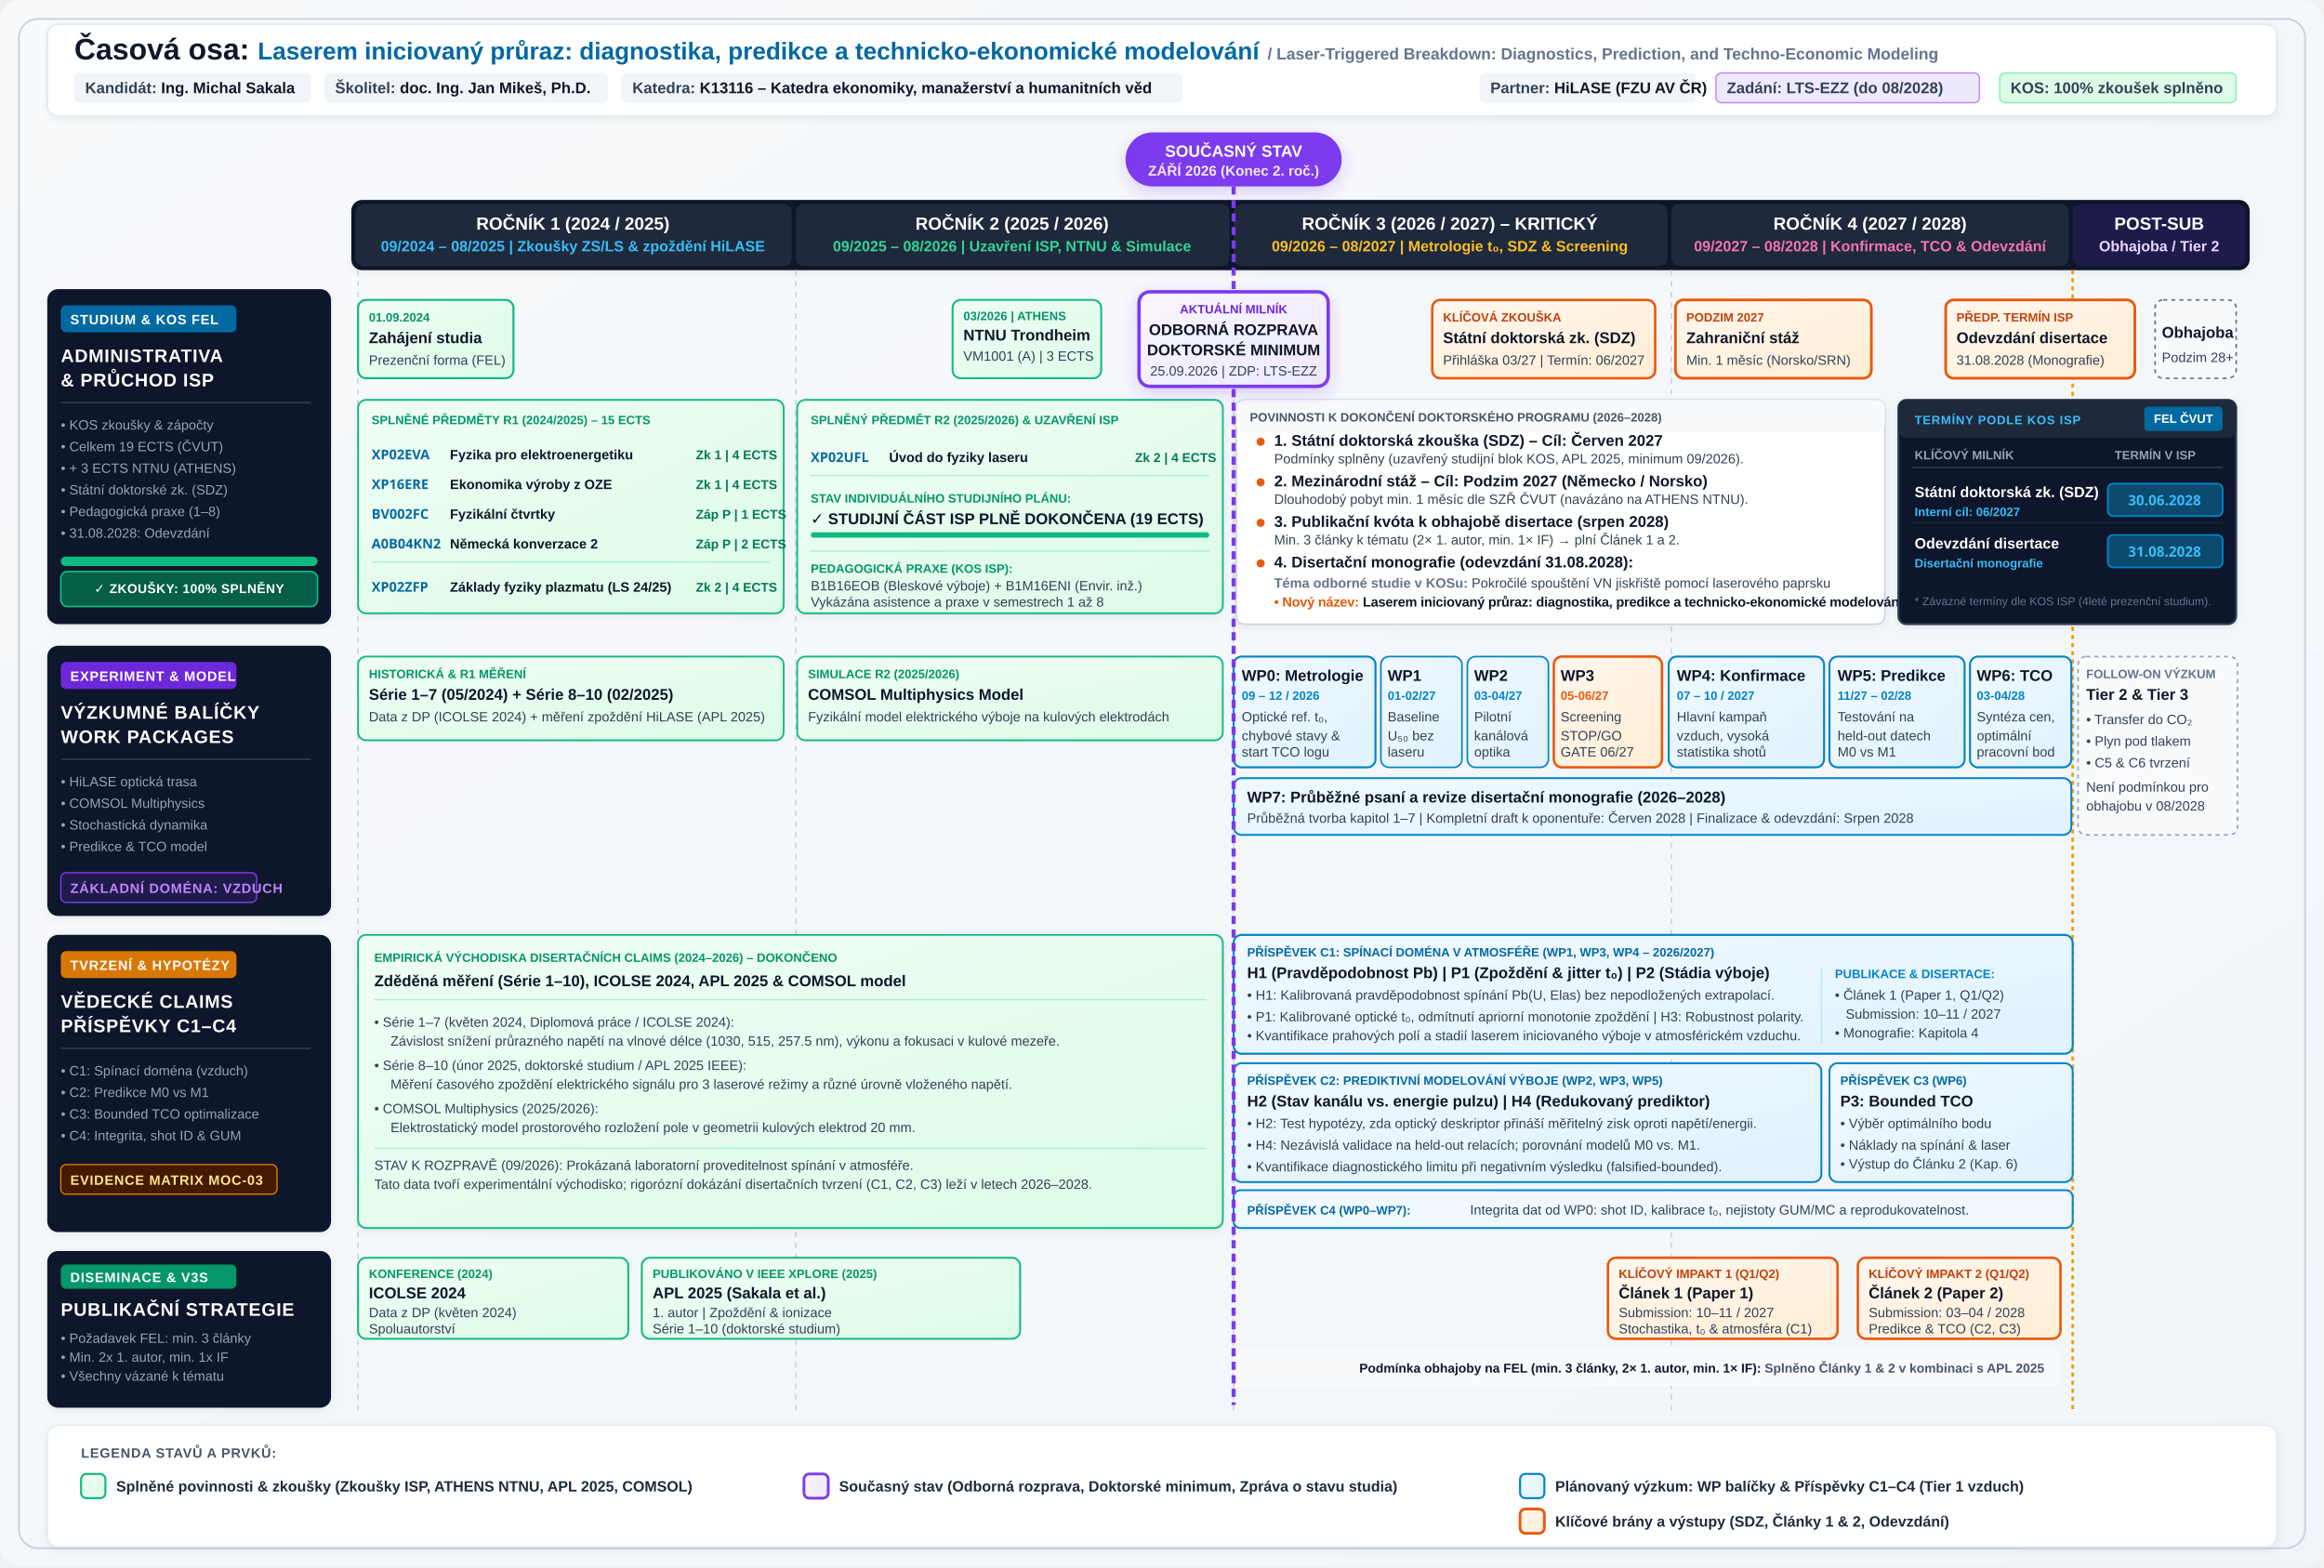
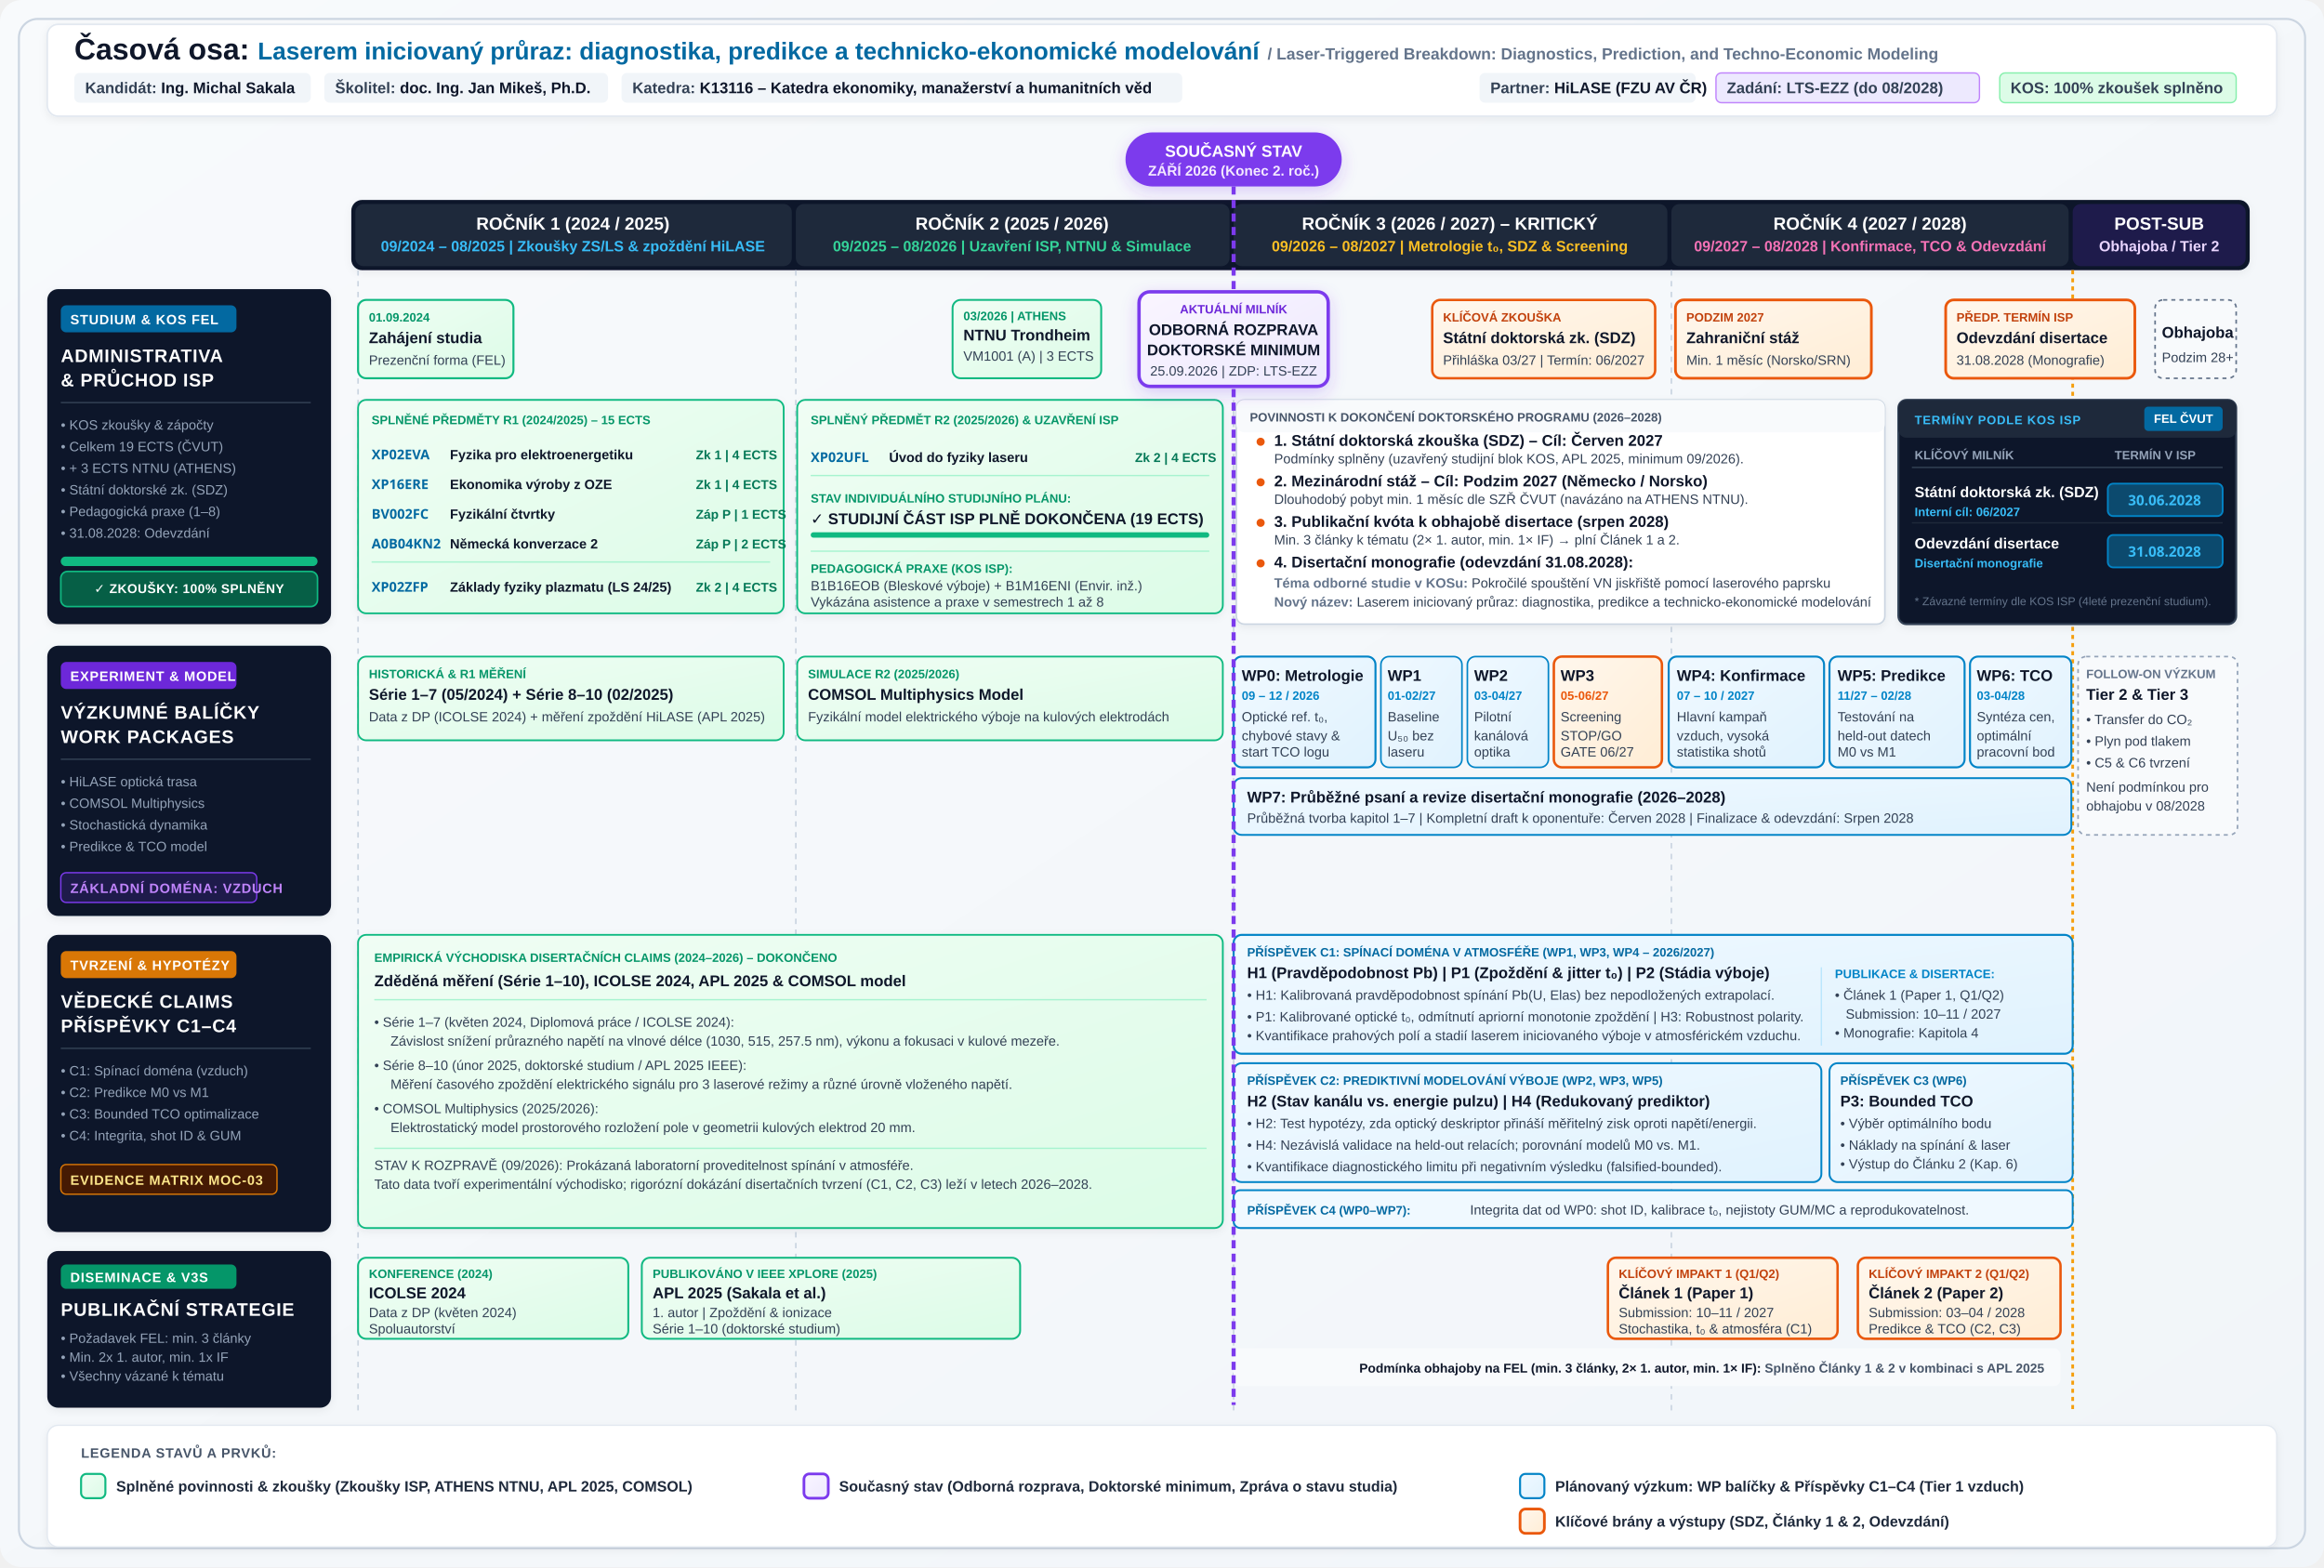
<svg xmlns="http://www.w3.org/2000/svg" viewBox="0 0 1720 1160" width="1720" height="1160">
  <defs>
    <style>
      .main-title { font-family: 'Segoe UI', Arial, sans-serif; font-weight: 800; font-size: 22px; fill: #0f172a; }
      .main-sub { font-family: 'Segoe UI', Arial, sans-serif; font-weight: 600; font-size: 11.5px; fill: #334155; }
      .badge-text { font-family: 'Segoe UI', Arial, sans-serif; font-weight: 700; font-size: 11px; fill: #1e293b; }
      
      .row-title { font-family: 'Segoe UI', Arial, sans-serif; font-weight: 800; font-size: 13.5px; fill: #ffffff; letter-spacing: 0.5px; }
      .row-tag { font-family: 'Segoe UI', Arial, sans-serif; font-weight: 700; font-size: 10px; text-transform: uppercase; letter-spacing: 0.5px; }
      .row-sub { font-family: 'Segoe UI', Arial, sans-serif; font-weight: 500; font-size: 10px; fill: #94a3b8; line-height: 1.3; }

      .axis-year { font-family: 'Segoe UI', Arial, sans-serif; font-weight: 800; font-size: 13px; fill: #ffffff; text-anchor: middle; }
      .axis-sub { font-family: 'Segoe UI', Arial, sans-serif; font-weight: 700; font-size: 11px; text-anchor: middle; }

      .card-title { font-family: 'Segoe UI', Arial, sans-serif; font-weight: 700; font-size: 11.5px; fill: #0f172a; }
      .card-desc { font-family: 'Segoe UI', Arial, sans-serif; font-weight: 500; font-size: 10px; fill: #334155; }
      .card-tag { font-family: 'Segoe UI', Arial, sans-serif; font-weight: 700; font-size: 9px; text-transform: uppercase; }
      
      .course-code { font-family: 'Consolas', 'Segoe UI', monospace; font-weight: 700; font-size: 10px; fill: #0369a1; }
      .course-name { font-family: 'Segoe UI', Arial, sans-serif; font-weight: 600; font-size: 10px; fill: #0f172a; }
      .course-grade { font-family: 'Segoe UI', Arial, sans-serif; font-weight: 700; font-size: 9.5px; fill: #047857; }
      
      .now-title { font-family: 'Segoe UI', Arial, sans-serif; font-weight: 800; font-size: 12px; fill: #ffffff; text-anchor: middle; }
      .now-sub { font-family: 'Segoe UI', Arial, sans-serif; font-weight: 700; font-size: 10.5px; fill: #f3e8ff; text-anchor: middle; }
      .legend-text { font-family: 'Segoe UI', Arial, sans-serif; font-weight: 600; font-size: 11px; fill: #1e293b; }
      .card-title-head { font-family: 'Segoe UI', Arial, sans-serif; font-weight: 700; font-size: 8.2px; fill: #0369a1; }
      .card-title-sub { font-family: 'Segoe UI', Arial, sans-serif; font-weight: 500; font-size: 7.4px; fill: #334155; }
    </style>
    <linearGradient id="bg-canvas" x1="0%" y1="0%" x2="100%" y2="100%">
      <stop offset="0%" stop-color="#f8fafc" />
      <stop offset="100%" stop-color="#f1f5f9" />
    </linearGradient>
    <linearGradient id="card-done-grad" x1="0%" y1="0%" x2="100%" y2="100%">
      <stop offset="0%" stop-color="#f0fdf4" />
      <stop offset="100%" stop-color="#dcfce7" />
    </linearGradient>
    <linearGradient id="card-blue-grad" x1="0%" y1="0%" x2="100%" y2="100%">
      <stop offset="0%" stop-color="#f0f9ff" />
      <stop offset="100%" stop-color="#e0f2fe" />
    </linearGradient>
    <linearGradient id="card-gate-grad" x1="0%" y1="0%" x2="100%" y2="100%">
      <stop offset="0%" stop-color="#fff7ed" />
      <stop offset="100%" stop-color="#ffedd5" />
    </linearGradient>
    <linearGradient id="card-orange-grad" x1="0%" y1="0%" x2="100%" y2="100%">
      <stop offset="0%" stop-color="#fff7ed" />
      <stop offset="100%" stop-color="#ffedd5" />
    </linearGradient>
    <linearGradient id="card-red-grad" x1="0%" y1="0%" x2="100%" y2="100%">
      <stop offset="0%" stop-color="#fff7ed" />
      <stop offset="100%" stop-color="#ffedd5" />
    </linearGradient>
    <linearGradient id="card-now-grad" x1="0%" y1="0%" x2="100%" y2="100%">
      <stop offset="0%" stop-color="#faf5ff" />
      <stop offset="100%" stop-color="#ede9fe" />
    </linearGradient>
    <linearGradient id="card-claim1-grad" x1="0%" y1="0%" x2="100%" y2="100%">
      <stop offset="0%" stop-color="#fefce8" />
      <stop offset="100%" stop-color="#fef9c3" />
    </linearGradient>
    <linearGradient id="card-claim2-grad" x1="0%" y1="0%" x2="100%" y2="100%">
      <stop offset="0%" stop-color="#faf5ff" />
      <stop offset="100%" stop-color="#f3e8ff" />
    </linearGradient>
    <linearGradient id="card-claim3-grad" x1="0%" y1="0%" x2="100%" y2="100%">
      <stop offset="0%" stop-color="#fdf2f8" />
      <stop offset="100%" stop-color="#fce7f3" />
    </linearGradient>
    <filter id="shadow-card" x="-3%" y="-5%" width="106%" height="114%" filterUnits="userSpaceOnUse">
      <feDropShadow dx="0" dy="2" stdDeviation="3" flood-color="#0f172a" flood-opacity="0.06" />
    </filter>
    <filter id="shadow-now" x="-6%" y="-8%" width="112%" height="120%" filterUnits="userSpaceOnUse">
      <feDropShadow dx="0" dy="4" stdDeviation="6" flood-color="#7c3aed" flood-opacity="0.22" />
    </filter>
  </defs>
  <rect width="1720" height="1160" fill="url(#bg-canvas)" rx="16" />
  <rect x="14" y="14" width="1692" height="1132" fill="none" stroke="#cbd5e1" stroke-width="1.5" rx="14" />
  <g id="Header" transform="translate(35, 18)">
    <rect width="1650" height="68" rx="8" fill="#ffffff" stroke="#e2e8f0" stroke-width="1.2" filter="url(#shadow-card)" />
    <text class="main-title" x="20" y="26">Časová osa: <tspan fill="#0369a1" font-size="18px">Laserem iniciovaný průraz: diagnostika, predikce a technicko-ekonomické modelování</tspan>
      <tspan fill="#64748b" font-size="12px" font-weight="600">/ Laser-Triggered Breakdown: Diagnostics, Prediction, and Techno-Economic Modeling</tspan>
    </text>
    <g transform="translate(20, 36)">
      <rect x="0" y="0" width="175" height="22" rx="4" fill="#f1f5f9" />
      <text class="main-sub" x="8" y="15">Kandidát: <tspan font-weight="800" fill="#0f172a">Ing. Michal Sakala</tspan>
      </text>
      <rect x="185" y="0" width="210" height="22" rx="4" fill="#f1f5f9" />
      <text class="main-sub" x="193" y="15">Školitel: <tspan font-weight="800" fill="#0f172a">doc. Ing. Jan Mikeš, Ph.D.</tspan>
      </text>
      <rect x="405" y="0" width="415" height="22" rx="4" fill="#f1f5f9" />
      <text class="main-sub" x="413" y="15">Katedra: <tspan font-weight="700" fill="#0f172a">K13116 – Katedra ekonomiky, manažerství a humanitních věd</tspan>
      </text>
      <rect x="1040" y="0" width="160" height="22" rx="4" fill="#f1f5f9" />
      <text class="main-sub" x="1048" y="15">Partner: <tspan font-weight="700" fill="#0f172a">HiLASE (FZU AV ČR)</tspan>
      </text>
      <rect x="1215" y="0" width="195" height="22" rx="4" fill="#ede9fe" stroke="#c084fc" />
      <text class="main-sub" x="1223" y="15" fill="#6b21a8">Zadání: <tspan font-weight="800">LTS-EZZ (do 08/2028)</tspan>
      </text>
      <rect x="1425" y="0" width="175" height="22" rx="4" fill="#dcfce7" stroke="#86efac" />
      <text class="main-sub" x="1433" y="15" fill="#15803d">KOS: <tspan font-weight="800">100% zkoušek splněno</tspan>
      </text>
    </g>
  </g>
  <g id="Axis_and_Grid">
    <rect x="260" y="148" width="1405" height="52" rx="8" fill="#0f172a" filter="url(#shadow-card)" />
    <rect x="263" y="151" width="323" height="46" rx="6" fill="#1e293b" />
    <text class="axis-year" x="424" y="170">ROČNÍK 1 (2024 / 2025)</text>
    <text class="axis-sub" x="424" y="186" fill="#38bdf8">09/2024 – 08/2025 | Zkoušky ZS/LS &amp; zpoždění HiLASE</text>
    <rect x="589" y="151" width="321" height="46" rx="6" fill="#1e293b" />
    <text class="axis-year" x="749" y="170">ROČNÍK 2 (2025 / 2026)</text>
    <text class="axis-sub" x="749" y="186" fill="#34d399">09/2025 – 08/2026 | Uzavření ISP, NTNU &amp; Simulace</text>
    <rect x="913" y="151" width="321" height="46" rx="6" fill="#1e293b" />
    <text class="axis-year" x="1073" y="170">ROČNÍK 3 (2026 / 2027) – KRITICKÝ</text>
    <text class="axis-sub" x="1073" y="186" fill="#fbbf24">09/2026 – 08/2027 | Metrologie t₀, SDZ &amp; Screening</text>
    <rect x="1237" y="151" width="294" height="46" rx="6" fill="#1e293b" />
    <text class="axis-year" x="1384" y="170">ROČNÍK 4 (2027 / 2028)</text>
    <text class="axis-sub" x="1384" y="186" fill="#f472b6">09/2027 – 08/2028 | Konfirmace, TCO &amp; Odevzdání</text>
    <rect x="1534" y="151" width="128" height="46" rx="6" fill="#1e1b4b" />
    <text class="axis-year" x="1598" y="170" fill="#c084fc">POST-SUB</text>
    <text class="axis-sub" x="1598" y="186" fill="#e9d5ff">Obhajoba / Tier 2</text>
    <line x1="265" y1="200" x2="265" y2="1045" stroke="#cbd5e1" stroke-width="1.2" stroke-dasharray="4 4" />
    <line x1="589" y1="200" x2="589" y2="1045" stroke="#cbd5e1" stroke-width="1.2" stroke-dasharray="4 4" />
    <line x1="913" y1="200" x2="913" y2="1045" stroke="#cbd5e1" stroke-width="1.2" stroke-dasharray="4 4" />
    <line x1="1237" y1="200" x2="1237" y2="1045" stroke="#cbd5e1" stroke-width="1.2" stroke-dasharray="4 4" />
    <line x1="1534" y1="200" x2="1534" y2="1045" stroke="#f59e0b" stroke-width="2" stroke-dasharray="3 3" />
  </g>
  <g id="Row_Administration_and_Courses">
    <rect x="35" y="214" width="210" height="248" rx="8" fill="#0f172a" filter="url(#shadow-card)" />
    <rect x="45" y="226" width="130" height="20" rx="4" fill="#0369a1" />
    <text class="row-tag" x="52" y="240" fill="#ffffff">STUDIUM &amp; KOS FEL</text>
    <text class="row-title" x="45" y="268">ADMINISTRATIVA</text>
    <text class="row-title" x="45" y="286">&amp; PRŮCHOD ISP</text>
    <line x1="45" y1="298" x2="230" y2="298" stroke="#334155" stroke-width="1" />
    <text class="row-sub" x="45" y="318">• KOS zkoušky &amp; zápočty</text>
    <text class="row-sub" x="45" y="334">• Celkem 19 ECTS (ČVUT)</text>
    <text class="row-sub" x="45" y="350">• + 3 ECTS NTNU (ATHENS)</text>
    <text class="row-sub" x="45" y="366">• Státní doktorské zk. (SDZ)</text>
    <text class="row-sub" x="45" y="382">• Pedagogická praxe (1–8)</text>
    <text class="row-sub" x="45" y="398">• 31.08.2028: Odevzdání</text>
    <g transform="translate(45, 412)">
      <rect x="0" y="0" width="190" height="7" rx="3.5" fill="#1e293b" />
      <rect x="0" y="0" width="190" height="7" rx="3.5" fill="#10b981" />
      <rect x="0" y="11" width="190" height="26" rx="5" fill="#065f46" stroke="#10b981" stroke-width="1.2" />
      <text font-family="'Segoe UI', Arial, sans-serif" font-weight="800" font-size="9.5px" fill="#ffffff" x="95" y="27" text-anchor="middle" letter-spacing="0.3px">✓ ZKOUŠKY: 100% SPLNĚNY</text>
    </g>
    <g transform="translate(265, 222)">
      <rect width="115" height="58" rx="6" fill="url(#card-done-grad)" stroke="#10b981" stroke-width="1.5" />
      <text class="card-tag" x="8" y="16" fill="#059669">01.09.2024</text>
      <text class="card-title" x="8" y="32" fill="#065f46">Zahájení studia</text>
      <text class="card-desc" x="8" y="48">Prezenční forma (FEL)</text>
    </g>
    <g transform="translate(705, 222)">
      <rect width="110" height="58" rx="6" fill="url(#card-done-grad)" stroke="#10b981" stroke-width="1.4" />
      <text class="card-tag" x="8" y="15" fill="#059669">03/2026 | ATHENS</text>
      <text class="card-title" x="8" y="30" fill="#065f46" font-size="10.5px">NTNU Trondheim</text>
      <text class="card-desc" x="8" y="45" font-size="9.5px">VM1001 (A) | 3 ECTS</text>
    </g>
    <g transform="translate(1060, 222)">
      <rect width="165" height="58" rx="6" fill="url(#card-orange-grad)" stroke="#ea580c" stroke-width="1.8" />
      <text class="card-tag" x="8" y="16" fill="#c2410c">KLÍČOVÁ ZKOUŠKA</text>
      <text class="card-title" x="8" y="32" fill="#9a3412">Státní doktorská zk. (SDZ)</text>
      <text class="card-desc" x="8" y="48">Přihláška 03/27 | Termín: 06/2027</text>
    </g>
    <g transform="translate(1240, 222)">
      <rect width="145" height="58" rx="6" fill="url(#card-orange-grad)" stroke="#ea580c" stroke-width="2" />
      <text class="card-tag" x="8" y="16" fill="#c2410c">PODZIM 2027</text>
      <text class="card-title" x="8" y="32" fill="#9a3412">Zahraniční stáž</text>
      <text class="card-desc" x="8" y="48">Min. 1 měsíc (Norsko/SRN)</text>
    </g>
    <g transform="translate(1440, 222)">
      <rect width="140" height="58" rx="6" fill="url(#card-orange-grad)" stroke="#ea580c" stroke-width="2" />
      <text class="card-tag" x="8" y="16" fill="#c2410c">PŘEDP. TERMÍN ISP</text>
      <text class="card-title" x="8" y="32" fill="#9a3412">Odevzdání disertace</text>
      <text class="card-desc" x="8" y="48">31.08.2028 (Monografie)</text>
    </g>
    <g transform="translate(1595, 222)">
      <rect width="60" height="58" rx="6" fill="#f8fafc" stroke="#64748b" stroke-width="1.2" stroke-dasharray="3 3" />
      <text class="card-title" x="5" y="28" fill="#334155">Obhajoba</text>
      <text class="card-desc" x="5" y="46">Podzim 28+</text>
    </g>
    <g transform="translate(265, 296)">
      <rect width="315" height="158" rx="6" fill="url(#card-done-grad)" stroke="#10b981" stroke-width="1.3" filter="url(#shadow-card)" />
      <text class="card-tag" x="10" y="18" fill="#059669">SPLNĚNÉ PŘEDMĚTY R1 (2024/2025) – 15 ECTS</text>
      <g transform="translate(10, 34)">
        <text class="course-code" x="0" y="10" fill="#065f46">XP02EVA</text>
        <text class="course-name" x="58" y="10" fill="#064e3b">Fyzika pro elektroenergetiku</text>
        <text class="course-grade" x="240" y="10" fill="#047857">Zk 1 | 4 ECTS</text>
      </g>
      <g transform="translate(10, 56)">
        <text class="course-code" x="0" y="10" fill="#065f46">XP16ERE</text>
        <text class="course-name" x="58" y="10" fill="#064e3b">Ekonomika výroby z OZE</text>
        <text class="course-grade" x="240" y="10" fill="#047857">Zk 1 | 4 ECTS</text>
      </g>
      <g transform="translate(10, 78)">
        <text class="course-code" x="0" y="10" fill="#065f46">BV002FC</text>
        <text class="course-name" x="58" y="10" fill="#064e3b">Fyzikální čtvrtky</text>
        <text class="course-grade" x="240" y="10" fill="#047857">Záp P | 1 ECTS</text>
      </g>
      <g transform="translate(10, 100)">
        <text class="course-code" x="0" y="10" fill="#065f46">A0B04KN2</text>
        <text class="course-name" x="58" y="10" fill="#064e3b">Německá konverzace 2</text>
        <text class="course-grade" x="240" y="10" fill="#047857">Záp P | 2 ECTS</text>
      </g>
      <line x1="10" y1="120" x2="305" y2="120" stroke="#a7f3d0" stroke-width="1" />
      <g transform="translate(10, 132)">
        <text class="course-code" x="0" y="10" fill="#065f46">XP02ZFP</text>
        <text class="course-name" x="58" y="10" fill="#064e3b">Základy fyziky plazmatu (LS 24/25)</text>
        <text class="course-grade" x="240" y="10" fill="#047857">Zk 2 | 4 ECTS</text>
      </g>
    </g>
    <g transform="translate(590, 296)">
      <rect width="315" height="158" rx="6" fill="url(#card-done-grad)" stroke="#10b981" stroke-width="1.3" filter="url(#shadow-card)" />
      <text class="card-tag" x="10" y="18" fill="#059669">SPLNĚNÝ PŘEDMĚT R2 (2025/2026) &amp; UZAVŘENÍ ISP</text>
      <g transform="translate(10, 36)">
        <text class="course-code" x="0" y="10" fill="#065f46">XP02UFL</text>
        <text class="course-name" x="58" y="10" fill="#064e3b">Úvod do fyziky laseru</text>
        <text class="course-grade" x="240" y="10" fill="#047857">Zk 2 | 4 ECTS</text>
      </g>
      <line x1="10" y1="56" x2="305" y2="56" stroke="#a7f3d0" stroke-width="1" />
      <g transform="translate(10, 64)">
        <text class="card-tag" x="0" y="12" fill="#059669">STAV INDIVIDUÁLNÍHO STUDIJNÍHO PLÁNU:</text>
        <text class="card-title" x="0" y="28" fill="#065f46" font-size="11px">✓ STUDIJNÍ ČÁST ISP PLNĚ DOKONČENA (19 ECTS)</text>
        <rect x="0" y="34" width="295" height="4" rx="2" fill="#10b981" />
      </g>
      <line x1="10" y1="112" x2="305" y2="112" stroke="#a7f3d0" stroke-width="1" />
      <g transform="translate(10, 118)">
        <text class="card-tag" x="0" y="10" fill="#059669">PEDAGOGICKÁ PRAXE (KOS ISP):</text>
        <text class="card-desc" x="0" y="23" fill="#064e3b">B1B16EOB (Bleskové výboje) + B1M16ENI (Envir. inž.)</text>
        <text class="card-desc" x="0" y="35" fill="#059669" font-weight="600">Vykázána asistence a praxe v semestrech 1 až 8</text>
      </g>
    </g>
    <g transform="translate(915, 296)">
      <rect width="480" height="166" rx="6" fill="#ffffff" stroke="#cbd5e1" stroke-width="1.2" filter="url(#shadow-card)" />
      <rect x="0" y="0" width="480" height="24" rx="6" fill="#f8fafc" />
      <text class="card-tag" x="10" y="16" fill="#475569">POVINNOSTI K DOKONČENÍ DOKTORSKÉHO PROGRAMU (2026–2028)</text>
      <g transform="translate(12, 24)">
        <circle cx="6" cy="7" r="3" fill="#ea580c" />
        <text class="card-title" x="16" y="10" fill="#1e293b">1. Státní doktorská zkouška (SDZ) – Cíl: Červen 2027</text>
        <text class="card-desc" x="16" y="23">Podmínky splněny (uzavřený studijní blok KOS, APL 2025, minimum 09/2026).</text>
        <circle cx="6" cy="37" r="3" fill="#ea580c" />
        <text class="card-title" x="16" y="40" fill="#1e293b">2. Mezinárodní stáž – Cíl: Podzim 2027 (Německo / Norsko)</text>
        <text class="card-desc" x="16" y="53">Dlouhodobý pobyt min. 1 měsíc dle SZŘ ČVUT (navázáno na ATHENS NTNU).</text>
        <circle cx="6" cy="67" r="3" fill="#ea580c" />
        <text class="card-title" x="16" y="70" fill="#1e293b">3. Publikační kvóta k obhajobě disertace (srpen 2028)</text>
        <text class="card-desc" x="16" y="83">Min. 3 články k tématu (2× 1. autor, min. 1× IF) → plní Článek 1 a 2.</text>
        <circle cx="6" cy="97" r="3" fill="#ea580c" />
        <text class="card-title" x="16" y="100" fill="#0f172a">4. Disertační monografie (odevzdání 31.08.2028):</text>
        <text class="card-desc" x="16" y="115" font-size="7.4px">
          <tspan font-weight="700" fill="#64748b">Téma odborné studie v KOSu:</tspan> Pokročilé spouštění VN jiskřiště pomocí laserového paprsku</text>
-         <text class="card-desc" x="16" y="129" font-size="6.9px" letter-spacing="-0.15px">
-           <tspan font-weight="700" fill="#ea580c">• Nový název:</tspan>
-           <tspan font-weight="600" fill="#0f172a">Laserem iniciovaný průraz: diagnostika, predikce a technicko-ekonomické modelování</tspan>
-         </text>
+         <text class="card-desc" x="16" y="129" font-size="7.4px">
+           <tspan font-weight="700" fill="#64748b">Nový název:</tspan> Laserem iniciovaný průraz: diagnostika, predikce a technicko-ekonomické modelování</text>
      </g>
    </g>
    <g transform="translate(1405, 296)">
      <rect width="250" height="166" rx="6" fill="#0f172a" stroke="#334155" stroke-width="1.5" filter="url(#shadow-card)" />
      <rect x="0" y="0" width="250" height="28" rx="6" fill="#1e293b" />
      <text class="card-tag" x="12" y="18" fill="#38bdf8" letter-spacing="0.5px">TERMÍNY PODLE KOS ISP</text>
      <rect x="182" y="5" width="58" height="18" rx="3" fill="#0369a1" />
      <text font-family="'Segoe UI', Arial, sans-serif" font-weight="800" font-size="9px" fill="#ffffff" x="211" y="17" text-anchor="middle">FEL ČVUT</text>
      <text font-family="'Segoe UI', Arial, sans-serif" font-weight="700" font-size="9px" fill="#94a3b8" x="12" y="44">KLÍČOVÝ MILNÍK</text>
      <text font-family="'Segoe UI', Arial, sans-serif" font-weight="700" font-size="9px" fill="#94a3b8" x="160" y="44">TERMÍN V ISP</text>
      <line x1="10" y1="50" x2="240" y2="50" stroke="#334155" stroke-width="1" />
      <g transform="translate(10, 58)">
        <text font-family="'Segoe UI', Arial, sans-serif" font-weight="700" font-size="11px" fill="#ffffff" x="2" y="14">Státní doktorská zk. (SDZ)</text>
        <text font-family="'Segoe UI', Arial, sans-serif" font-weight="600" font-size="9px" fill="#38bdf8" x="2" y="28">Interní cíl: 06/2027</text>
        <rect x="145" y="4" width="85" height="24" rx="4" fill="#0c4a6e" stroke="#0284c7" stroke-width="1.3" />
        <text font-family="'Consolas', 'Segoe UI', monospace" font-weight="800" font-size="10.5px" fill="#38bdf8" x="187" y="20" text-anchor="middle">30.06.2028</text>
      </g>
      <line x1="10" y1="91" x2="240" y2="91" stroke="#1e293b" stroke-width="1" />
      <g transform="translate(10, 96)">
        <text font-family="'Segoe UI', Arial, sans-serif" font-weight="700" font-size="11px" fill="#ffffff" x="2" y="14">Odevzdání disertace</text>
        <text font-family="'Segoe UI', Arial, sans-serif" font-weight="600" font-size="9px" fill="#38bdf8" x="2" y="28">Disertační monografie</text>
        <rect x="145" y="4" width="85" height="24" rx="4" fill="#0c4a6e" stroke="#0284c7" stroke-width="1.3" />
        <text font-family="'Consolas', 'Segoe UI', monospace" font-weight="800" font-size="10.5px" fill="#38bdf8" x="187" y="20" text-anchor="middle">31.08.2028</text>
      </g>
      <text font-family="'Segoe UI', Arial, sans-serif" font-weight="500" font-size="8.5px" fill="#64748b" x="12" y="152">* Závazné termíny dle KOS ISP (4leté prezenční studium).</text>
    </g>
  </g>
  <g id="Row_WorkPackages">
    <rect x="35" y="478" width="210" height="200" rx="8" fill="#0f172a" filter="url(#shadow-card)" />
    <rect x="45" y="490" width="130" height="20" rx="4" fill="#6d28d9" />
    <text class="row-tag" x="52" y="504" fill="#ffffff">EXPERIMENT &amp; MODEL</text>
    <text class="row-title" x="45" y="532">VÝZKUMNÉ BALÍČKY</text>
    <text class="row-title" x="45" y="550">WORK PACKAGES</text>
    <line x1="45" y1="562" x2="230" y2="562" stroke="#334155" stroke-width="1" />
    <text class="row-sub" x="45" y="582">• HiLASE optická trasa</text>
    <text class="row-sub" x="45" y="598">• COMSOL Multiphysics</text>
    <text class="row-sub" x="45" y="614">• Stochastická dynamika</text>
    <text class="row-sub" x="45" y="630">• Predikce &amp; TCO model</text>
    <rect x="45" y="646" width="145" height="22" rx="4" fill="#1e1b4b" stroke="#7c3aed" />
    <text class="row-tag" x="52" y="661" fill="#c084fc">ZÁKLADNÍ DOMÉNA: VZDUCH</text>
    <g transform="translate(265, 486)">
      <rect width="315" height="62" rx="6" fill="url(#card-done-grad)" stroke="#10b981" stroke-width="1.3" />
      <text class="card-tag" x="8" y="16" fill="#059669">HISTORICKÁ &amp; R1 MĚŘENÍ</text>
      <text class="card-title" x="8" y="32" fill="#065f46">Série 1–7 (05/2024) + Série 8–10 (02/2025)</text>
      <text class="card-desc" x="8" y="48">Data z DP (ICOLSE 2024) + měření zpoždění HiLASE (APL 2025)</text>
    </g>
    <g transform="translate(590, 486)">
      <rect width="315" height="62" rx="6" fill="url(#card-done-grad)" stroke="#10b981" stroke-width="1.3" />
      <text class="card-tag" x="8" y="16" fill="#059669">SIMULACE R2 (2025/2026)</text>
      <text class="card-title" x="8" y="32" fill="#065f46">COMSOL Multiphysics Model</text>
      <text class="card-desc" x="8" y="48">Fyzikální model elektrického výboje na kulových elektrodách</text>
    </g>
    <g transform="translate(913, 486)">
      <rect width="105" height="82" rx="6" fill="url(#card-blue-grad)" stroke="#0284c7" stroke-width="1.5" />
      <text class="card-title" x="6" y="18" fill="#0369a1">WP0: Metrologie</text>
      <text class="card-tag" x="6" y="32" fill="#0284c7">09 – 12 / 2026</text>
      <text class="card-desc" x="6" y="48">Optické ref. t₀,</text>
      <text class="card-desc" x="6" y="62">chybové stavy &amp;</text>
      <text class="card-desc" x="6" y="74">start TCO logu</text>
    </g>
    <g transform="translate(1022, 486)">
      <rect width="60" height="82" rx="6" fill="url(#card-blue-grad)" stroke="#0284c7" stroke-width="1.2" />
      <text class="card-title" x="5" y="18" fill="#0369a1">WP1</text>
      <text class="card-tag" x="5" y="32" fill="#0284c7">01-02/27</text>
      <text class="card-desc" x="5" y="48">Baseline</text>
      <text class="card-desc" x="5" y="62">U₅₀ bez</text>
      <text class="card-desc" x="5" y="74">laseru</text>
    </g>
    <g transform="translate(1086, 486)">
      <rect width="60" height="82" rx="6" fill="url(#card-blue-grad)" stroke="#0284c7" stroke-width="1.2" />
      <text class="card-title" x="5" y="18" fill="#0369a1">WP2</text>
      <text class="card-tag" x="5" y="32" fill="#0284c7">03-04/27</text>
      <text class="card-desc" x="5" y="48">Pilotní</text>
      <text class="card-desc" x="5" y="62">kanálová</text>
      <text class="card-desc" x="5" y="74">optika</text>
    </g>
    <g transform="translate(1150, 486)">
      <rect width="80" height="82" rx="6" fill="url(#card-gate-grad)" stroke="#ea580c" stroke-width="1.8" />
      <text class="card-title" x="5" y="18" fill="#c2410c">WP3</text>
      <text class="card-tag" x="5" y="32" fill="#ea580c">05-06/27</text>
      <text class="card-desc" x="5" y="48">Screening</text>
      <text class="card-desc" x="5" y="62" font-weight="bold" fill="#ea580c">STOP/GO</text>
      <text class="card-desc" x="5" y="74">GATE 06/27</text>
    </g>
    <g transform="translate(1235, 486)">
      <rect width="115" height="82" rx="6" fill="url(#card-blue-grad)" stroke="#0284c7" stroke-width="1.5" />
      <text class="card-title" x="6" y="18" fill="#0369a1">WP4: Konfirmace</text>
      <text class="card-tag" x="6" y="32" fill="#0284c7">07 – 10 / 2027</text>
      <text class="card-desc" x="6" y="48">Hlavní kampaň</text>
      <text class="card-desc" x="6" y="62">vzduch, vysoká</text>
      <text class="card-desc" x="6" y="74">statistika shotů</text>
    </g>
    <g transform="translate(1354, 486)">
      <rect width="100" height="82" rx="6" fill="url(#card-blue-grad)" stroke="#0284c7" stroke-width="1.5" />
      <text class="card-title" x="6" y="18" fill="#0369a1">WP5: Predikce</text>
      <text class="card-tag" x="6" y="32" fill="#0284c7">11/27 – 02/28</text>
      <text class="card-desc" x="6" y="48">Testování na</text>
      <text class="card-desc" x="6" y="62">held-out datech</text>
      <text class="card-desc" x="6" y="74">M0 vs M1</text>
    </g>
    <g transform="translate(1458, 486)">
      <rect width="75" height="82" rx="6" fill="url(#card-blue-grad)" stroke="#0284c7" stroke-width="1.5" />
      <text class="card-title" x="5" y="18" fill="#0369a1">WP6: TCO</text>
      <text class="card-tag" x="5" y="32" fill="#0284c7">03-04/28</text>
      <text class="card-desc" x="5" y="48">Syntéza cen,</text>
      <text class="card-desc" x="5" y="62">optimální</text>
      <text class="card-desc" x="5" y="74">pracovní bod</text>
    </g>
    <g transform="translate(913, 576)">
      <rect width="620" height="42" rx="6" fill="url(#card-blue-grad)" stroke="#0284c7" stroke-width="1.4" />
      <text class="card-title" x="10" y="18" fill="#0369a1">WP7: Průběžné psaní a revize disertační monografie (2026–2028)</text>
      <text class="card-desc" x="10" y="33" fill="#0c4a6e">Průběžná tvorba kapitol 1–7 | Kompletní draft k oponentuře: Červen 2028 | Finalizace &amp; odevzdání: Srpen 2028</text>
    </g>
    <g transform="translate(1538, 486)">
      <rect width="118" height="132" rx="6" fill="#f8fafc" stroke="#94a3b8" stroke-width="1.2" stroke-dasharray="3 3" />
      <text class="card-tag" x="6" y="16" fill="#64748b">FOLLOW-ON VÝZKUM</text>
      <text class="card-title" x="6" y="32" fill="#475569">Tier 2 &amp; Tier 3</text>
      <text class="card-desc" x="6" y="50">• Transfer do CO₂</text>
      <text class="card-desc" x="6" y="66">• Plyn pod tlakem</text>
      <text class="card-desc" x="6" y="82">• C5 &amp; C6 tvrzení</text>
      <text class="card-desc" x="6" y="100" font-weight="bold" fill="#64748b">Není podmínkou pro</text>
      <text class="card-desc" x="6" y="114" font-weight="bold" fill="#64748b">obhajobu v 08/2028</text>
    </g>
  </g>
  <g id="Row_Claims">
    <rect x="35" y="692" width="210" height="220" rx="8" fill="#0f172a" filter="url(#shadow-card)" />
    <rect x="45" y="704" width="130" height="20" rx="4" fill="#d97706" />
    <text class="row-tag" x="52" y="718" fill="#ffffff">TVRZENÍ &amp; HYPOTÉZY</text>
    <text class="row-title" x="45" y="746">VĚDECKÉ CLAIMS</text>
    <text class="row-title" x="45" y="764">PŘÍSPĚVKY C1–C4</text>
    <line x1="45" y1="776" x2="230" y2="776" stroke="#334155" stroke-width="1" />
    <text class="row-sub" x="45" y="796">• C1: Spínací doména (vzduch)</text>
    <text class="row-sub" x="45" y="812">• C2: Predikce M0 vs M1</text>
    <text class="row-sub" x="45" y="828">• C3: Bounded TCO optimalizace</text>
    <text class="row-sub" x="45" y="844">• C4: Integrita, shot ID &amp; GUM</text>
    <rect x="45" y="862" width="160" height="22" rx="4" fill="#451a03" stroke="#d97706" />
    <text class="row-tag" x="52" y="877" fill="#fde68a">EVIDENCE MATRIX MOC-03</text>
    <g transform="translate(265, 692)">
      <rect width="640" height="217" rx="6" fill="url(#card-done-grad)" stroke="#10b981" stroke-width="1.3" filter="url(#shadow-card)" />
      <text class="card-tag" x="12" y="20" fill="#059669">EMPIRICKÁ VÝCHODISKA DISERTAČNÍCH CLAIMS (2024–2026) – DOKONČENO</text>
      <text class="card-title" x="12" y="38" fill="#065f46" font-size="12px">Zděděná měření (Série 1–10), ICOLSE 2024, APL 2025 &amp; COMSOL model</text>
      <line x1="12" y1="48" x2="628" y2="48" stroke="#a7f3d0" stroke-width="1" />
      <g transform="translate(12, 54)">
        <text class="card-desc" x="0" y="14" font-weight="bold" fill="#064e3b">• Série 1–7 (květen 2024, Diplomová práce / ICOLSE 2024):</text>
        <text class="card-desc" x="12" y="28">Závislost snížení průrazného napětí na vlnové délce (1030, 515, 257.5 nm), výkonu a fokusaci v kulové mezeře.</text>
        <text class="card-desc" x="0" y="46" font-weight="bold" fill="#064e3b">• Série 8–10 (únor 2025, doktorské studium / APL 2025 IEEE):</text>
        <text class="card-desc" x="12" y="60">Měření časového zpoždění elektrického signálu pro 3 laserové režimy a různé úrovně vloženého napětí.</text>
        <text class="card-desc" x="0" y="78" font-weight="bold" fill="#064e3b">• COMSOL Multiphysics (2025/2026):</text>
        <text class="card-desc" x="12" y="92">Elektrostatický model prostorového rozložení pole v geometrii kulových elektrod 20 mm.</text>
        <line x1="0" y1="104" x2="616" y2="104" stroke="#a7f3d0" stroke-width="1" />
        <text class="card-desc" x="0" y="120" font-weight="bold" fill="#047857">STAV K ROZPRAVĚ (09/2026): Prokázaná laboratorní proveditelnost spínání v atmosféře.</text>
        <text class="card-desc" x="0" y="134" fill="#065f46">Tato data tvoří experimentální východisko; rigorózní dokázání disertačních tvrzení (C1, C2, C3) leží v letech 2026–2028.</text>
      </g>
    </g>
    <g transform="translate(913, 692)">
      <rect width="621" height="88" rx="6" fill="url(#card-blue-grad)" stroke="#0284c7" stroke-width="1.5" />
      <text class="card-tag" x="10" y="16" fill="#0369a1">PŘÍSPĚVEK C1: SPÍNACÍ DOMÉNA V ATMOSFÉŘE (WP1, WP3, WP4 – 2026/2027)</text>
      <g transform="translate(10, 0)">
        <text class="card-title" x="0" y="32" fill="#0c4a6e">H1 (Pravděpodobnost Pb) | P1 (Zpoždění &amp; jitter t₀) | P2 (Stádia výboje)</text>
        <text class="card-desc" x="0" y="48">• H1: Kalibrovaná pravděpodobnost spínání Pb(U, Elas) bez nepodložených extrapolací.</text>
        <text class="card-desc" x="0" y="64">• P1: Kalibrované optické t₀, odmítnutí apriorní monotonie zpoždění | H3: Robustnost polarity.</text>
        <text class="card-desc" x="0" y="78" fill="#0369a1">• Kvantifikace prahových polí a stadií laserem iniciovaného výboje v atmosférickém vzduchu.</text>
      </g>
      <line x1="435" y1="24" x2="435" y2="82" stroke="#bae6fd" stroke-width="1" />
      <g transform="translate(445, 0)">
        <text class="card-tag" x="0" y="32" fill="#0284c7">PUBLIKACE &amp; DISERTACE:</text>
        <text class="card-desc" x="0" y="48" font-weight="bold" fill="#0369a1">• Článek 1 (Paper 1, Q1/Q2)</text>
        <text class="card-desc" x="8" y="62" fill="#0c4a6e">Submission: 10–11 / 2027</text>
        <text class="card-desc" x="0" y="76" font-weight="bold" fill="#0284c7">• Monografie: Kapitola 4</text>
      </g>
    </g>
    <g transform="translate(913, 787)">
      <rect width="435" height="88" rx="6" fill="url(#card-blue-grad)" stroke="#0284c7" stroke-width="1.4" />
      <text class="card-tag" x="10" y="16" fill="#0369a1">PŘÍSPĚVEK C2: PREDIKTIVNÍ MODELOVÁNÍ VÝBOJE (WP2, WP3, WP5)</text>
      <text class="card-title" x="10" y="32" fill="#0c4a6e">H2 (Stav kanálu vs. energie pulzu) | H4 (Redukovaný prediktor)</text>
      <text class="card-desc" x="10" y="48">• H2: Test hypotézy, zda optický deskriptor přináší měřitelný zisk oproti napětí/energii.</text>
      <text class="card-desc" x="10" y="64">• H4: Nezávislá validace na held-out relacích; porovnání modelů M0 vs. M1.</text>
      <text class="card-desc" x="10" y="80">• Kvantifikace diagnostického limitu při negativním výsledku (falsified-bounded).</text>
    </g>
    <g transform="translate(1354, 787)">
      <rect width="180" height="88" rx="6" fill="url(#card-blue-grad)" stroke="#0284c7" stroke-width="1.4" />
      <text class="card-tag" x="8" y="16" fill="#0369a1">PŘÍSPĚVEK C3 (WP6)</text>
      <text class="card-title" x="8" y="32" fill="#0c4a6e">P3: Bounded TCO</text>
      <text class="card-desc" x="8" y="48">• Výběr optimálního bodu</text>
      <text class="card-desc" x="8" y="64">• Náklady na spínání &amp; laser</text>
      <text class="card-desc" x="8" y="78">• Výstup do Článku 2 (Kap. 6)</text>
    </g>
    <g transform="translate(913, 881)">
      <rect width="621" height="28" rx="5" fill="#f0f9ff" stroke="#0284c7" stroke-width="1.4" />
      <text class="card-tag" x="10" y="18" fill="#0369a1">PŘÍSPĚVEK C4 (WP0–WP7):</text>
      <text class="card-desc" x="175" y="18" fill="#0c4a6e" font-weight="bold">Integrita dat od WP0: shot ID, kalibrace t₀, nejistoty GUM/MC a reprodukovatelnost.</text>
    </g>
  </g>
  <g id="Row_Publications">
    <rect x="35" y="926" width="210" height="116" rx="8" fill="#0f172a" filter="url(#shadow-card)" />
    <rect x="45" y="936" width="130" height="18" rx="4" fill="#059669" />
    <text class="row-tag" x="52" y="949" fill="#ffffff">DISEMINACE &amp; V3S</text>
    <text class="row-title" x="45" y="974">PUBLIKAČNÍ STRATEGIE</text>
    <text class="row-sub" x="45" y="994">• Požadavek FEL: min. 3 články</text>
    <text class="row-sub" x="45" y="1008">• Min. 2x 1. autor, min. 1x IF</text>
    <text class="row-sub" x="45" y="1022">• Všechny vázané k tématu</text>
    <g transform="translate(265, 931)">
      <rect width="200" height="60" rx="6" fill="url(#card-done-grad)" stroke="#10b981" stroke-width="1.4" />
      <text class="card-tag" x="8" y="15" fill="#059669">KONFERENCE (2024)</text>
      <text class="card-title" x="8" y="30" fill="#065f46">ICOLSE 2024</text>
      <text class="card-desc" x="8" y="44">Data z DP (květen 2024)</text>
      <text class="card-desc" x="8" y="56">Spoluautorství</text>
    </g>
    <g transform="translate(475, 931)">
      <rect width="280" height="60" rx="6" fill="url(#card-done-grad)" stroke="#10b981" stroke-width="1.4" />
      <text class="card-tag" x="8" y="15" fill="#059669">PUBLIKOVÁNO V IEEE XPLORE (2025)</text>
      <text class="card-title" x="8" y="30" fill="#065f46">APL 2025 (Sakala et al.)</text>
      <text class="card-desc" x="8" y="44">1. autor | Zpoždění &amp; ionizace</text>
      <text class="card-desc" x="8" y="56">Série 1–10 (doktorské studium)</text>
    </g>
    <g transform="translate(1190, 931)">
      <rect width="170" height="60" rx="6" fill="url(#card-orange-grad)" stroke="#ea580c" stroke-width="1.8" />
      <text class="card-tag" x="8" y="15" fill="#c2410c">KLÍČOVÝ IMPAKT 1 (Q1/Q2)</text>
      <text class="card-title" x="8" y="30" fill="#9a3412">Článek 1 (Paper 1)</text>
      <text class="card-desc" x="8" y="44">Submission: 10–11 / 2027</text>
      <text class="card-desc" x="8" y="56">Stochastika, t₀ &amp; atmosféra (C1)</text>
    </g>
    <g transform="translate(1375, 931)">
      <rect width="150" height="60" rx="6" fill="url(#card-orange-grad)" stroke="#ea580c" stroke-width="1.8" />
      <text class="card-tag" x="8" y="15" fill="#c2410c">KLÍČOVÝ IMPAKT 2 (Q1/Q2)</text>
      <text class="card-title" x="8" y="30" fill="#9a3412">Článek 2 (Paper 2)</text>
      <text class="card-desc" x="8" y="44">Submission: 03–04 / 2028</text>
      <text class="card-desc" x="8" y="56">Predikce &amp; TCO (C2, C3)</text>
    </g>
    <g transform="translate(913, 998)">
      <rect width="612" height="28" rx="5" fill="#f8fafc" stroke="none" />
      <text font-family="'Segoe UI', Arial, sans-serif" font-size="9.5px" text-anchor="end" x="600" y="18">
        <tspan font-weight="700" fill="#0f172a">Podmínka obhajoby na FEL (min. 3 články, 2× 1. autor, min. 1× IF):</tspan>
        <tspan font-weight="600" fill="#475569"> Splněno Články 1 &amp; 2 v kombinaci s APL 2025</tspan>
      </text>
    </g>
  </g>
  <g id="Current_State_Marker">
    <line x1="913" y1="138" x2="913" y2="1040" stroke="#7c3aed" stroke-width="3" stroke-dasharray="6 4" />
    <g transform="translate(833, 98)" filter="url(#shadow-now)">
      <rect width="160" height="40" rx="20" fill="#7c3aed" />
      <text class="now-title" x="80" y="18">SOUČASNÝ STAV</text>
      <text class="now-sub" x="80" y="32">ZÁŘÍ 2026 (Konec 2. roč.)</text>
    </g>
    <g transform="translate(843, 216)" filter="url(#shadow-now)">
      <rect width="140" height="70" rx="8" fill="url(#card-now-grad)" stroke="#7c3aed" stroke-width="2.5" />
      <text class="card-tag" x="70" y="16" fill="#6d28d9" text-anchor="middle">AKTUÁLNÍ MILNÍK</text>
      <text class="card-title" x="70" y="32" fill="#4c1d95" text-anchor="middle">ODBORNÁ ROZPRAVA</text>
      <text class="card-title" x="70" y="47" fill="#4c1d95" text-anchor="middle">DOKTORSKÉ MINIMUM</text>
      <text class="card-desc" x="70" y="62" fill="#5b21b6" font-weight="bold" text-anchor="middle">25.09.2026 | ZDP: LTS-EZZ</text>
    </g>
  </g>
  <g id="Legend" transform="translate(35, 1055)">
    <rect width="1650" height="90" rx="8" fill="#ffffff" stroke="#e2e8f0" filter="url(#shadow-card)" />
    <text class="row-tag" x="25" y="24" fill="#475569">LEGENDA STAVŮ A PRVKŮ:</text>
    <g transform="translate(25, 36)">
      <rect width="18" height="18" rx="4" fill="url(#card-done-grad)" stroke="#10b981" stroke-width="1.5" />
      <text class="legend-text" x="26" y="13">Splněné povinnosti &amp; zkoušky (Zkoušky ISP, ATHENS NTNU, APL 2025, COMSOL)</text>
    </g>
    <g transform="translate(560, 36)">
      <rect width="18" height="18" rx="4" fill="url(#card-now-grad)" stroke="#7c3aed" stroke-width="2" />
      <text class="legend-text" x="26" y="13">Současný stav (Odborná rozprava, Doktorské minimum, Zpráva o stavu studia)</text>
    </g>
    <g transform="translate(1090, 36)">
      <rect width="18" height="18" rx="4" fill="url(#card-blue-grad)" stroke="#0284c7" stroke-width="1.5" />
      <text class="legend-text" x="26" y="13">Plánovaný výzkum: WP balíčky &amp; Příspěvky C1–C4 (Tier 1 vzduch)</text>
    </g>
    <g transform="translate(1090, 62)">
      <rect width="18" height="18" rx="4" fill="url(#card-orange-grad)" stroke="#ea580c" stroke-width="2" />
      <text class="legend-text" x="26" y="13">Klíčové brány a výstupy (SDZ, Články 1 &amp; 2, Odevzdání)</text>
    </g>
  </g>
</svg>
